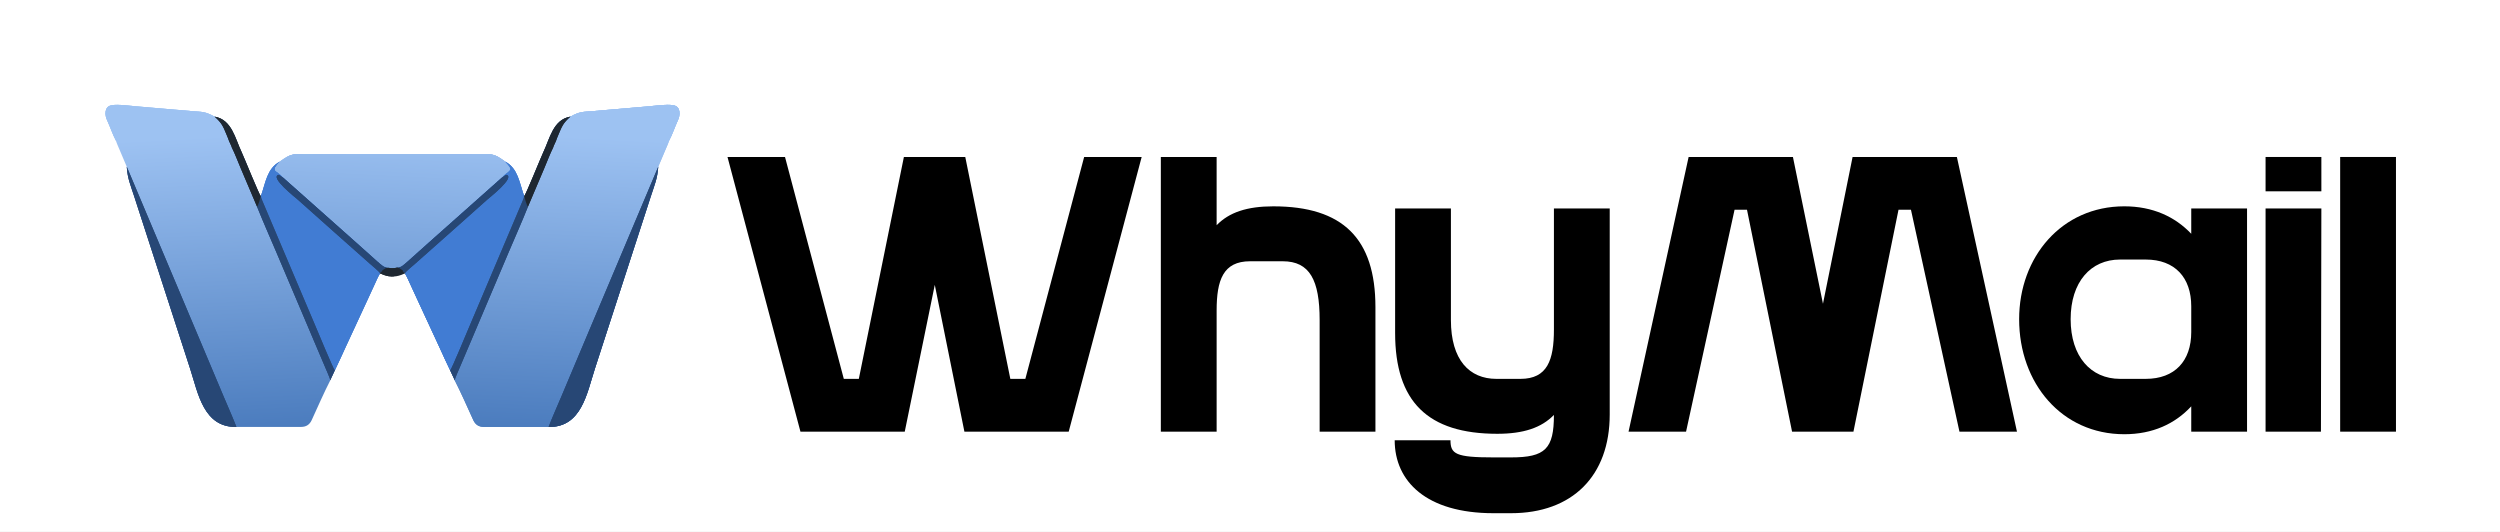
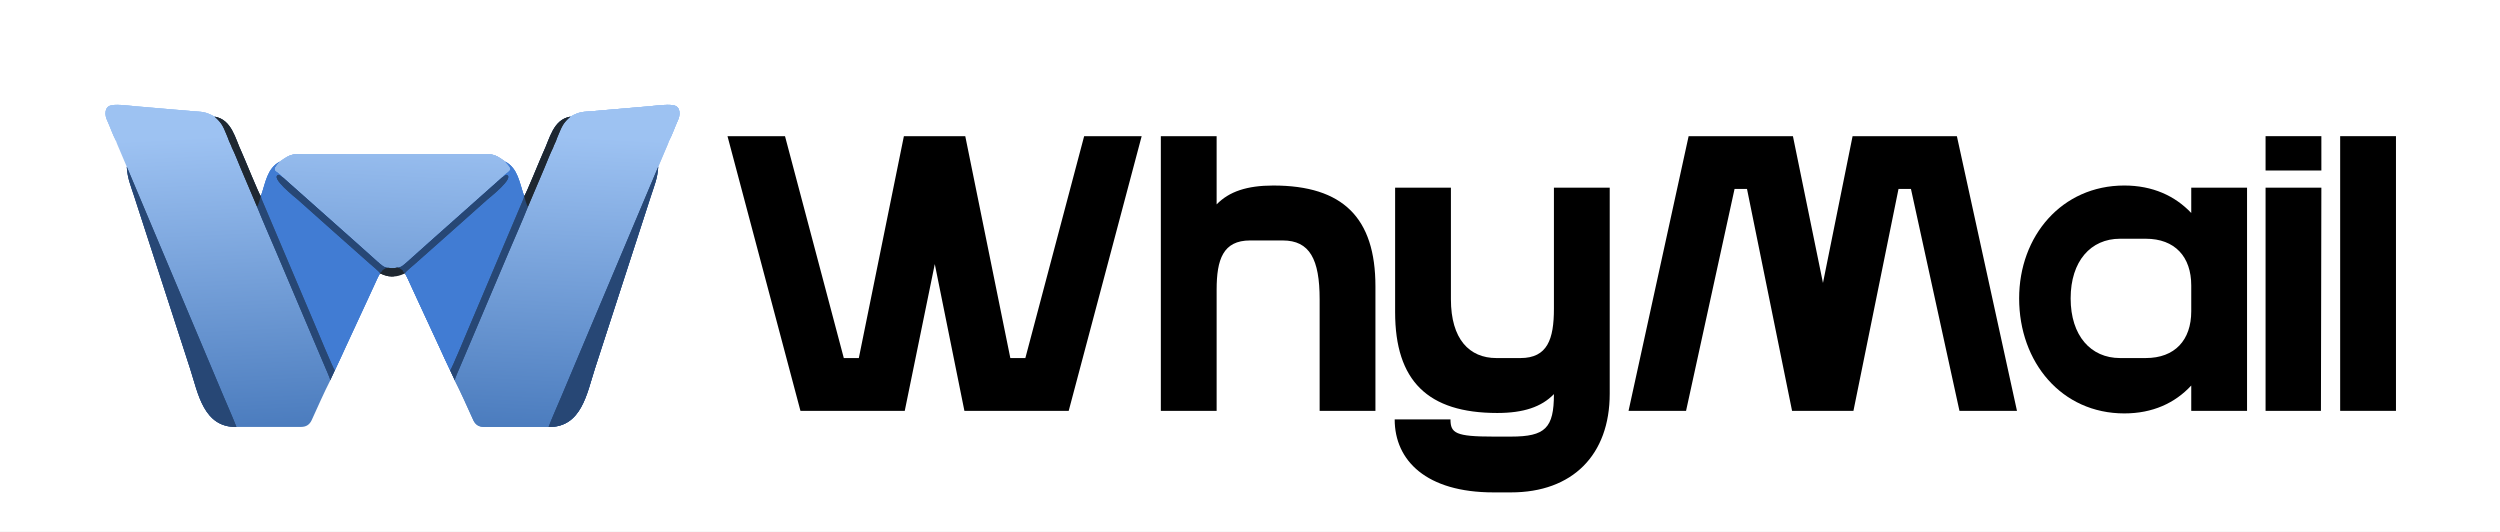
<svg xmlns="http://www.w3.org/2000/svg" version="1.1" viewBox="-215.602 592.36 14417.879 3065.37" preserveAspectRatio="xMidYMid meet">
  <defs>
    <linearGradient id="GradientLeft" gradientUnits="userSpaceOnUse" x1="1119.25" y1="3069.7" x2="1035.57" y2="1377.54">
      <stop offset="0" stop-opacity="1" stop-color="rgb(75,124,190)" />
      <stop offset="1" stop-opacity="1" stop-color="rgb(157,194,242)" />
    </linearGradient>
    <linearGradient id="GradientRight" gradientUnits="userSpaceOnUse" x1="2976.75" y1="3069.7" x2="3060.43" y2="1377.54">
      <stop offset="0" stop-opacity="1" stop-color="rgb(75,124,190)" />
      <stop offset="1" stop-opacity="1" stop-color="rgb(157,194,242)" />
    </linearGradient>
    <linearGradient spreadMethod="pad" y2="30%" x2="-10%" y1="120%" x1="30%" id="3d_gradient2-logo-62837c08-d80a-4258-9eda-4a3432ba0b72">
      <stop id="stop268126" stop-opacity="1" stop-color="#ffffff" offset="0%" />
      <stop id="stop268128" stop-opacity="1" stop-color="#000000" offset="100%" />
    </linearGradient>
    <linearGradient gradientTransform="rotate(-30)" spreadMethod="pad" y2="30%" x2="-10%" y1="120%" x1="30%" id="3d_gradient3-logo-62837c08-d80a-4258-9eda-4a3432ba0b72">
      <stop id="stop268131" stop-opacity="1" stop-color="#ffffff" offset="0%" />
      <stop id="stop268133" stop-opacity="1" stop-color="#cccccc" offset="50%" />
      <stop id="stop268135" stop-opacity="1" stop-color="#000000" offset="100%" />
    </linearGradient>
  </defs>
  <rect x="-215.602" y="592.36" width="14417.879" height="3065.37" fill="white" />
  <g id="icon-part">
    <path fill="url(#GradientLeft)" d="M 452.595 1402.55 C 433.746 1367.31 419.723 1324.24 402.947 1287.89 C 387.692 1257.86 384.398 1207.12 427.477 1199.51 C 467.974 1192.36 528.095 1201.88 570.116 1205.59 L 756.086 1221.57 L 887.936 1232.8 C 950.519 1238.14 965.206 1234.08 1021.69 1264.85 C 1122.06 1281.99 1140.81 1392.65 1177.29 1468.23 C 1190.33 1495.25 1280.52 1719.46 1287.8 1722.23 L 1289.46 1721.79 C 1316.34 1646.14 1324.11 1563.78 1397.96 1524.42 C 1464.15 1476.59 1467.56 1482.6 1548.03 1482.55 L 1669.8 1482.39 L 2085.37 1481.81 L 2451.78 1481.27 L 2545.98 1480.93 C 2625.68 1480.45 2634.99 1479.54 2699.86 1531.1 C 2710.44 1543.34 2733.55 1563.85 2719.04 1578.89 C 2717.95 1579.18 2703.28 1581.83 2703.96 1580.94 C 2697.36 1589.6 2667.57 1613.38 2663.49 1620.82 C 2532.06 1735.07 2401.18 1853.46 2271.08 1969.4 L 2158.34 2069.88 C 2138.29 2087.78 2098.14 2127.96 2075.16 2135.36 C 2056.5 2139.79 2046.25 2140.76 2026.88 2139.95 C 1993.87 2140.14 1997.9 2150.93 1976.17 2167.56 L 1975.94 2169.57 C 1965.82 2185.2 1953.74 2213.24 1945.6 2230.91 L 1900.25 2329.32 L 1778.36 2592.3 C 1757.96 2636.31 1736.53 2685.27 1715.13 2728.44 C 1707.98 2746.31 1695.11 2768.41 1689.5 2785.04 C 1654.183 2854.153 1616.387 2939.581 1581.953 3015.382 Q 1564.070 3054.470 1521.085 3054.478 L 1147.890 3054.550 C 957.932 3057.73 927.088 2861.13 880.78 2718.37 L 756.959 2336.79 L 605.064 1868.88 L 557.97 1723.79 C 536.9 1658.9 519.911 1621.94 515.339 1553.65 L 474.27 1456.84 C 468.675 1443.62 455.926 1415.43 452.595 1402.55 z" />
    <path fill="url(#GradientLeft)" d="M 1397.96 1524.42 C 1464.15 1476.59 1467.56 1482.6 1548.03 1482.55 L 1669.8 1482.39 L 2085.37 1481.81 L 2451.78 1481.27 L 2545.98 1480.93 C 2625.68 1480.45 2634.99 1479.54 2699.86 1531.1 C 2710.44 1543.34 2733.55 1563.85 2719.04 1578.89 C 2717.95 1579.18 2703.28 1581.83 2703.96 1580.94 C 2697.36 1589.6 2667.57 1613.38 2663.49 1620.82 C 2532.06 1735.07 2401.18 1853.46 2271.08 1969.4 L 2158.34 2069.88 C 2138.29 2087.78 2098.14 2127.96 2075.16 2135.36 C 2056.5 2139.79 2046.25 2140.76 2026.88 2139.95 C 2018.39 2136.02 2001.6 2134.02 1992.18 2126.94 C 1969.65 2110.01 1947.89 2089.38 1926.82 2070.5 L 1814.78 1970.42 L 1417.84 1617.56 C 1375.41 1569.07 1341.99 1583.09 1397.96 1524.42 z" />
    <path fill="url(#GradientLeft)" d="M 1397.96 1524.42 C 1464.15 1476.59 1467.56 1482.6 1548.03 1482.55 L 1669.8 1482.39 L 2085.37 1481.81 L 2451.78 1481.27 L 2545.98 1480.93 C 2625.68 1480.45 2634.99 1479.54 2699.86 1531.1 C 2710.44 1543.34 2733.55 1563.85 2719.04 1578.89 C 2717.95 1579.18 2703.28 1581.83 2703.96 1580.94 C 2697.36 1589.6 2667.57 1613.38 2663.49 1620.82 C 2532.06 1735.07 2401.18 1853.46 2271.08 1969.4 L 2158.34 2069.88 C 2138.29 2087.78 2098.14 2127.96 2075.16 2135.36 C 2056.5 2139.79 2046.25 2140.76 2026.88 2139.95 C 2018.39 2136.02 2001.6 2134.02 1992.18 2126.94 C 1969.65 2110.01 1947.89 2089.38 1926.82 2070.5 L 1814.78 1970.42 L 1417.84 1617.56 C 1375.41 1569.07 1341.99 1583.09 1397.96 1524.42 z" />
    <path fill="rgb(65,124,211)" d="M 1289.46 1721.79 C 1316.34 1646.14 1324.11 1563.78 1397.96 1524.42 C 1341.99 1583.09 1375.41 1569.07 1417.84 1617.56 L 1814.78 1970.42 L 1926.82 2070.5 C 1947.89 2089.38 1969.65 2110.01 1992.18 2126.94 C 2001.6 2134.02 2018.39 2136.02 2026.88 2139.95 C 1993.87 2140.14 1997.9 2150.93 1976.17 2167.56 L 1975.94 2169.57 C 1965.82 2185.2 1953.74 2213.24 1945.6 2230.91 L 1900.25 2329.32 L 1778.36 2592.3 C 1757.96 2636.31 1736.53 2685.27 1715.13 2728.44 C 1707.6 2722.85 1617.16 2504.73 1607.02 2480.83 L 1398.98 1990.28 C 1363.9 1907.57 1328.63 1824.78 1293.78 1741.98 C 1290.34 1733.81 1289.23 1730.69 1289.46 1721.79 z" />
    <path fill="rgb(65,124,211)" d="M 1289.46 1721.79 C 1316.34 1646.14 1324.11 1563.78 1397.96 1524.42 C 1341.99 1583.09 1375.41 1569.07 1417.84 1617.56 L 1814.78 1970.42 L 1926.82 2070.5 C 1947.89 2089.38 1969.65 2110.01 1992.18 2126.94 C 2001.6 2134.02 2018.39 2136.02 2026.88 2139.95 C 1993.87 2140.14 1997.9 2150.93 1976.17 2167.56 L 1975.94 2169.57 C 1965.82 2185.2 1953.74 2213.24 1945.6 2230.91 L 1900.25 2329.32 L 1778.36 2592.3 C 1757.96 2636.31 1736.53 2685.27 1715.13 2728.44 C 1707.6 2722.85 1617.16 2504.73 1607.02 2480.83 L 1398.98 1990.28 C 1363.9 1907.57 1328.63 1824.78 1293.78 1741.98 C 1290.34 1733.81 1289.23 1730.69 1289.46 1721.79 z" />
    <path fill="rgb(39,71,117)" d="M 1976.17 2167.56 C 1972.79 2159.45 1928.79 2123.33 1918.4 2114.16 C 1779.07 1991.26 1640.47 1867.33 1501.75 1743.73 C 1488.41 1731.85 1338.99 1615.08 1390.59 1600.44 C 1397.64 1601.54 1409.45 1613.17 1417.84 1617.56 L 1814.78 1970.42 L 1926.82 2070.5 C 1947.89 2089.38 1969.65 2110.01 1992.18 2126.94 C 2001.6 2134.02 2018.39 2136.02 2026.88 2139.95 C 1993.87 2140.14 1997.9 2150.93 1976.17 2167.56 z" />
    <path fill="rgb(39,71,117)" d="M 1976.17 2167.56 C 1972.79 2159.45 1928.79 2123.33 1918.4 2114.16 C 1779.07 1991.26 1640.47 1867.33 1501.75 1743.73 C 1488.41 1731.85 1338.99 1615.08 1390.59 1600.44 C 1397.64 1601.54 1409.45 1613.17 1417.84 1617.56 L 1814.78 1970.42 L 1926.82 2070.5 C 1947.89 2089.38 1969.65 2110.01 1992.18 2126.94 C 2001.6 2134.02 2018.39 2136.02 2026.88 2139.95 C 1993.87 2140.14 1997.9 2150.93 1976.17 2167.56 z" />
    <path fill="url(#GradientLeft)" d="M 452.595 1402.55 C 433.746 1367.31 419.723 1324.24 402.947 1287.89 C 387.692 1257.86 384.398 1207.12 427.477 1199.51 C 467.974 1192.36 528.095 1201.88 570.116 1205.59 L 756.086 1221.57 L 887.936 1232.8 C 950.519 1238.14 965.206 1234.08 1021.69 1264.85 C 1064.08 1302.03 1070.45 1319.6 1092.25 1371.91 C 1094.75 1377.92 1104.45 1401.05 1105.27 1405.56 C 1103.75 1418.15 1110.82 1425.22 1108.09 1431.85 C 1089.81 1431.63 1079.38 1429.84 1061.4 1427.77 L 1057.78 1429.56 L 1058.71 1428.03 C 1057.7 1432.69 1058.32 1430.8 1062 1437.09 L 1060.94 1440.13 C 1052.86 1443.13 1026.59 1441.15 1017.03 1440.51 L 1017.16 1436.48 C 1020.75 1433.75 1023.13 1431.68 1026.49 1428.65 L 1025.42 1424.8 C 1017.07 1420.46 1022.2 1425.04 1018.18 1425.36 C 1006.9 1426.25 988.444 1422.39 978.218 1426.73 L 975.827 1424.39 C 972.582 1426.32 973.904 1424.87 972.62 1429.33 C 978.024 1432.57 997.338 1433.96 1005.89 1435.74 L 1007.61 1438.51 C 1003.06 1441.54 987.229 1439.06 980.957 1438.48 C 963.623 1436.85 974.634 1432.43 968.173 1423.95 L 965.314 1431.26 L 963.57 1426.44 C 947.788 1415.21 888.005 1422.29 865.761 1419.31 L 863.876 1414.54 C 858.657 1413.39 800.159 1413.21 796.861 1414.88 C 797.734 1419.23 797.756 1419.56 797.672 1424 C 789.229 1430.49 734.134 1425.12 721.682 1423.25 C 713.759 1422.05 707.027 1423.45 698.704 1421.51 L 696.852 1418.49 C 704.368 1416.04 739.882 1418.53 754.101 1416.73 L 755.702 1413.4 C 747.105 1403.47 726.112 1411.36 716.176 1410.2 C 694.693 1407.7 681.514 1402.04 659.279 1406.68 L 658.072 1408.81 C 668.393 1416.85 676.73 1409.11 686.562 1416.09 L 686.571 1420.37 C 673.022 1424.05 655.594 1418.66 642.061 1418.39 C 603.259 1417.74 565.901 1414.76 527.14 1411.34 C 505.981 1409.47 479.122 1414.61 458.75 1405.11 C 455.583 1403.64 457.618 1403.58 452.595 1402.55 z" />
    <path fill="url(#GradientLeft)" d="M 452.595 1402.55 C 433.746 1367.31 419.723 1324.24 402.947 1287.89 C 387.692 1257.86 384.398 1207.12 427.477 1199.51 C 467.974 1192.36 528.095 1201.88 570.116 1205.59 L 756.086 1221.57 L 887.936 1232.8 C 950.519 1238.14 965.206 1234.08 1021.69 1264.85 C 1064.08 1302.03 1070.45 1319.6 1092.25 1371.91 C 1094.75 1377.92 1104.45 1401.05 1105.27 1405.56 C 1103.75 1418.15 1110.82 1425.22 1108.09 1431.85 C 1089.81 1431.63 1079.38 1429.84 1061.4 1427.77 L 1057.78 1429.56 L 1058.71 1428.03 C 1057.7 1432.69 1058.32 1430.8 1062 1437.09 L 1060.94 1440.13 C 1052.86 1443.13 1026.59 1441.15 1017.03 1440.51 L 1017.16 1436.48 C 1020.75 1433.75 1023.13 1431.68 1026.49 1428.65 L 1025.42 1424.8 C 1017.07 1420.46 1022.2 1425.04 1018.18 1425.36 C 1006.9 1426.25 988.444 1422.39 978.218 1426.73 L 975.827 1424.39 C 972.582 1426.32 973.904 1424.87 972.62 1429.33 C 978.024 1432.57 997.338 1433.96 1005.89 1435.74 L 1007.61 1438.51 C 1003.06 1441.54 987.229 1439.06 980.957 1438.48 C 963.623 1436.85 974.634 1432.43 968.173 1423.95 L 965.314 1431.26 L 963.57 1426.44 C 947.788 1415.21 888.005 1422.29 865.761 1419.31 L 863.876 1414.54 C 858.657 1413.39 800.159 1413.21 796.861 1414.88 C 797.734 1419.23 797.756 1419.56 797.672 1424 C 789.229 1430.49 734.134 1425.12 721.682 1423.25 C 713.759 1422.05 707.027 1423.45 698.704 1421.51 L 696.852 1418.49 C 704.368 1416.04 739.882 1418.53 754.101 1416.73 L 755.702 1413.4 C 747.105 1403.47 726.112 1411.36 716.176 1410.2 C 694.693 1407.7 681.514 1402.04 659.279 1406.68 L 658.072 1408.81 C 668.393 1416.85 676.73 1409.11 686.562 1416.09 L 686.571 1420.37 C 673.022 1424.05 655.594 1418.66 642.061 1418.39 C 603.259 1417.74 565.901 1414.76 527.14 1411.34 C 505.981 1409.47 479.122 1414.61 458.75 1405.11 C 455.583 1403.64 457.618 1403.58 452.595 1402.55 z" />
    <path fill="rgb(39,71,117)" d="M 515.339 1553.65 L 926.824 2529.38 L 1073.26 2876.93 C 1097.21 2933.78 1125.81 2997.45 1147.89 3054.55 C 957.932 3057.73 927.088 2861.13 880.78 2718.37 L 756.959 2336.79 L 605.064 1868.88 L 557.97 1723.79 C 536.9 1658.9 519.911 1621.94 515.339 1553.65 z" />
    <path fill="rgb(39,71,117)" d="M 515.339 1553.65 L 926.824 2529.38 L 1073.26 2876.93 C 1097.21 2933.78 1125.81 2997.45 1147.89 3054.55 C 957.932 3057.73 927.088 2861.13 880.78 2718.37 L 756.959 2336.79 L 605.064 1868.88 L 557.97 1723.79 C 536.9 1658.9 519.911 1621.94 515.339 1553.65 z" />
    <path fill="rgb(39,71,117)" d="M 1287.8 1722.23 L 1289.46 1721.79 C 1289.23 1730.69 1290.34 1733.81 1293.78 1741.98 C 1328.63 1824.78 1363.9 1907.57 1398.98 1990.28 L 1607.02 2480.83 C 1617.16 2504.73 1707.6 2722.85 1715.13 2728.44 C 1707.98 2746.31 1695.11 2768.41 1689.5 2785.04 C 1687.67 2773.75 1664.74 2722.24 1659.25 2709.38 L 1593.02 2553.68 L 1377.9 2046.66 C 1341.45 1960.77 1301.16 1870.6 1266.86 1784.44 C 1273.82 1775.84 1285.9 1733.96 1287.8 1722.23 z" />
    <path fill="rgb(39,71,117)" d="M 1287.8 1722.23 L 1289.46 1721.79 C 1289.23 1730.69 1290.34 1733.81 1293.78 1741.98 C 1328.63 1824.78 1363.9 1907.57 1398.98 1990.28 L 1607.02 2480.83 C 1617.16 2504.73 1707.6 2722.85 1715.13 2728.44 C 1707.98 2746.31 1695.11 2768.41 1689.5 2785.04 C 1687.67 2773.75 1664.74 2722.24 1659.25 2709.38 L 1593.02 2553.68 L 1377.9 2046.66 C 1341.45 1960.77 1301.16 1870.6 1266.86 1784.44 C 1273.82 1775.84 1285.9 1733.96 1287.8 1722.23 z" />
    <path fill="rgb(30,39,49)" d="M 1021.69 1264.85 C 1122.06 1281.99 1140.81 1392.65 1177.29 1468.23 C 1190.33 1495.25 1280.52 1719.46 1287.8 1722.23 C 1285.9 1733.96 1273.82 1775.84 1266.86 1784.44 L 1172.65 1562.65 C 1157.6 1527.08 1137.86 1475.3 1121.17 1442.61 L 1118.47 1434.34 C 1114.31 1424.64 1109.9 1415.04 1105.27 1405.56 C 1104.45 1401.05 1094.75 1377.92 1092.25 1371.91 C 1070.45 1319.6 1064.08 1302.03 1021.69 1264.85 z" />
    <path fill="rgb(30,39,49)" d="M 1021.69 1264.85 C 1122.06 1281.99 1140.81 1392.65 1177.29 1468.23 C 1190.33 1495.25 1280.52 1719.46 1287.8 1722.23 C 1285.9 1733.96 1273.82 1775.84 1266.86 1784.44 L 1172.65 1562.65 C 1157.6 1527.08 1137.86 1475.3 1121.17 1442.61 L 1118.47 1434.34 C 1114.31 1424.64 1109.9 1415.04 1105.27 1405.56 C 1104.45 1401.05 1094.75 1377.92 1092.25 1371.91 C 1070.45 1319.6 1064.08 1302.03 1021.69 1264.85 z" />
    <path fill="url(#GradientRight)" d="M 3643.405 1402.55 C 3662.254 1367.31 3676.277 1324.24 3693.053 1287.89 C 3708.308 1257.86 3711.602 1207.12 3668.523 1199.51 C 3628.026 1192.36 3567.905 1201.88 3525.884 1205.59 L 3339.914 1221.57 L 3208.064 1232.8 C 3145.481 1238.14 3130.794 1234.08 3074.31 1264.85 C 2973.94 1281.99 2955.19 1392.65 2918.71 1468.23 C 2905.67 1495.25 2815.48 1719.46 2808.2 1722.23 L 2806.54 1721.79 C 2779.66 1646.14 2771.89 1563.78 2698.04 1524.42 C 2631.85 1476.59 2628.44 1482.6 2547.97 1482.55 L 2426.2 1482.39 L 2010.63 1481.81 L 1644.22 1481.27 L 1550.02 1480.93 C 1470.32 1480.45 1461.01 1479.54 1396.14 1531.1 C 1385.56 1543.34 1362.45 1563.85 1376.96 1578.89 C 1378.05 1579.18 1392.72 1581.83 1392.04 1580.94 C 1398.64 1589.6 1428.43 1613.38 1432.51 1620.82 C 1563.94 1735.07 1694.82 1853.46 1824.92 1969.4 L 1937.66 2069.88 C 1957.71 2087.78 1997.86 2127.96 2020.84 2135.36 C 2039.5 2139.79 2049.75 2140.76 2069.12 2139.95 C 2102.13 2140.14 2098.1 2150.93 2119.83 2167.56 L 2120.06 2169.57 C 2130.18 2185.2 2142.26 2213.24 2150.4 2230.91 L 2195.75 2329.32 L 2317.64 2592.3 C 2338.04 2636.31 2359.47 2685.27 2380.87 2728.44 C 2388.02 2746.31 2400.89 2768.41 2406.5 2785.04 C 2441.818 2854.153 2479.613 2939.581 2514.047 3015.382 Q 2531.930 3054.470 2574.915 3054.478 L 2948.110 3054.550 C 3138.068 3057.73 3168.912 2861.13 3215.22 2718.37 L 3339.041 2336.79 L 3490.936 1868.88 L 3538.03 1723.79 C 3559.1 1658.9 3576.089 1621.94 3580.661 1553.65 L 3621.73 1456.84 C 3627.325 1443.62 3640.074 1415.43 3643.405 1402.55 z" />
    <path fill="url(#GradientRight)" d="M 3643.405 1402.55 C 3662.254 1367.31 3676.277 1324.24 3693.053 1287.89 C 3708.308 1257.86 3711.602 1207.12 3668.523 1199.51 C 3628.026 1192.36 3567.905 1201.88 3525.884 1205.59 L 3339.914 1221.57 L 3208.064 1232.8 C 3145.481 1238.14 3130.794 1234.08 3074.31 1264.85 C 2973.94 1281.99 2955.19 1392.65 2918.71 1468.23 C 2905.67 1495.25 2815.48 1719.46 2808.2 1722.23 L 2806.54 1721.79 C 2779.66 1646.14 2771.89 1563.78 2698.04 1524.42 C 2631.85 1476.59 2628.44 1482.6 2547.97 1482.55 L 2426.2 1482.39 L 2010.63 1481.81 L 1644.22 1481.27 L 1550.02 1480.93 C 1470.32 1480.45 1461.01 1479.54 1396.14 1531.1 C 1385.56 1543.34 1362.45 1563.85 1376.96 1578.89 C 1378.05 1579.18 1392.72 1581.83 1392.04 1580.94 C 1398.64 1589.6 1428.43 1613.38 1432.51 1620.82 C 1563.94 1735.07 1694.82 1853.46 1824.92 1969.4 L 1937.66 2069.88 C 1957.71 2087.78 1997.86 2127.96 2020.84 2135.36 C 2039.5 2139.79 2049.75 2140.76 2069.12 2139.95 C 2102.13 2140.14 2098.1 2150.93 2119.83 2167.56 L 2120.06 2169.57 C 2130.18 2185.2 2142.26 2213.24 2150.4 2230.91 L 2195.75 2329.32 L 2317.64 2592.3 C 2338.04 2636.31 2359.47 2685.27 2380.87 2728.44 C 2388.02 2746.31 2400.89 2768.41 2406.5 2785.04 C 2441.818 2854.153 2479.613 2939.581 2514.047 3015.382 Q 2531.930 3054.470 2574.915 3054.478 L 2948.110 3054.550 C 3138.068 3057.73 3168.912 2861.13 3215.22 2718.37 L 3339.041 2336.79 L 3490.936 1868.88 L 3538.03 1723.79 C 3559.1 1658.9 3576.089 1621.94 3580.661 1553.65 L 3621.73 1456.84 C 3627.325 1443.62 3640.074 1415.43 3643.405 1402.55 z" />
    <path fill="url(#GradientRight)" d="M 2698.04 1524.42 C 2631.85 1476.59 2628.44 1482.6 2547.97 1482.55 L 2426.2 1482.39 L 2010.63 1481.81 L 1644.22 1481.27 L 1550.02 1480.93 C 1470.32 1480.45 1461.01 1479.54 1396.14 1531.1 C 1385.56 1543.34 1362.45 1563.85 1376.96 1578.89 C 1378.05 1579.18 1392.72 1581.83 1392.04 1580.94 C 1398.64 1589.6 1428.43 1613.38 1432.51 1620.82 C 1563.94 1735.07 1694.82 1853.46 1824.92 1969.4 L 1937.66 2069.88 C 1957.71 2087.78 1997.86 2127.96 2020.84 2135.36 C 2039.5 2139.79 2049.75 2140.76 2069.12 2139.95 C 2077.61 2136.02 2094.4 2134.02 2103.82 2126.94 C 2126.35 2110.01 2148.11 2089.38 2169.18 2070.5 L 2281.22 1970.42 L 2678.16 1617.56 C 2720.59 1569.07 2754.01 1583.09 2698.04 1524.42 z" />
    <path fill="url(#GradientRight)" d="M 2698.04 1524.42 C 2631.85 1476.59 2628.44 1482.6 2547.97 1482.55 L 2426.2 1482.39 L 2010.63 1481.81 L 1644.22 1481.27 L 1550.02 1480.93 C 1470.32 1480.45 1461.01 1479.54 1396.14 1531.1 C 1385.56 1543.34 1362.45 1563.85 1376.96 1578.89 C 1378.05 1579.18 1392.72 1581.83 1392.04 1580.94 C 1398.64 1589.6 1428.43 1613.38 1432.51 1620.82 C 1563.94 1735.07 1694.82 1853.46 1824.92 1969.4 L 1937.66 2069.88 C 1957.71 2087.78 1997.86 2127.96 2020.84 2135.36 C 2039.5 2139.79 2049.75 2140.76 2069.12 2139.95 C 2077.61 2136.02 2094.4 2134.02 2103.82 2126.94 C 2126.35 2110.01 2148.11 2089.38 2169.18 2070.5 L 2281.22 1970.42 L 2678.16 1617.56 C 2720.59 1569.07 2754.01 1583.09 2698.04 1524.42 z" />
    <path fill="rgb(65,124,211)" d="M 2806.54 1721.79 C 2779.66 1646.14 2771.89 1563.78 2698.04 1524.42 C 2754.01 1583.09 2720.59 1569.07 2678.16 1617.56 L 2281.22 1970.42 L 2169.18 2070.5 C 2148.11 2089.38 2126.35 2110.01 2103.82 2126.94 C 2094.4 2134.02 2077.61 2136.02 2069.12 2139.95 C 2102.13 2140.14 2098.1 2150.93 2119.83 2167.56 L 2120.06 2169.57 C 2130.18 2185.2 2142.26 2213.24 2150.4 2230.91 L 2195.75 2329.32 L 2317.64 2592.3 C 2338.04 2636.31 2359.47 2685.27 2380.87 2728.44 C 2388.4 2722.85 2478.84 2504.73 2488.98 2480.83 L 2697.02 1990.28 C 2732.1 1907.57 2767.37 1824.78 2802.22 1741.98 C 2805.66 1733.81 2806.77 1730.69 2806.54 1721.79 z" />
    <path fill="rgb(65,124,211)" d="M 2806.54 1721.79 C 2779.66 1646.14 2771.89 1563.78 2698.04 1524.42 C 2754.01 1583.09 2720.59 1569.07 2678.16 1617.56 L 2281.22 1970.42 L 2169.18 2070.5 C 2148.11 2089.38 2126.35 2110.01 2103.82 2126.94 C 2094.4 2134.02 2077.61 2136.02 2069.12 2139.95 C 2102.13 2140.14 2098.1 2150.93 2119.83 2167.56 L 2120.06 2169.57 C 2130.18 2185.2 2142.26 2213.24 2150.4 2230.91 L 2195.75 2329.32 L 2317.64 2592.3 C 2338.04 2636.31 2359.47 2685.27 2380.87 2728.44 C 2388.4 2722.85 2478.84 2504.73 2488.98 2480.83 L 2697.02 1990.28 C 2732.1 1907.57 2767.37 1824.78 2802.22 1741.98 C 2805.66 1733.81 2806.77 1730.69 2806.54 1721.79 z" />
    <path fill="rgb(39,71,117)" d="M 2119.83 2167.56 C 2123.21 2159.45 2167.21 2123.33 2177.6 2114.16 C 2316.93 1991.26 2455.53 1867.33 2594.25 1743.73 C 2607.59 1731.85 2757.01 1615.08 2705.41 1600.44 C 2698.36 1601.54 2686.55 1613.17 2678.16 1617.56 L 2281.22 1970.42 L 2169.18 2070.5 C 2148.11 2089.38 2126.35 2110.01 2103.82 2126.94 C 2094.4 2134.02 2077.61 2136.02 2069.12 2139.95 C 2102.13 2140.14 2098.1 2150.93 2119.83 2167.56 z" />
    <path fill="rgb(39,71,117)" d="M 2119.83 2167.56 C 2123.21 2159.45 2167.21 2123.33 2177.6 2114.16 C 2316.93 1991.26 2455.53 1867.33 2594.25 1743.73 C 2607.59 1731.85 2757.01 1615.08 2705.41 1600.44 C 2698.36 1601.54 2686.55 1613.17 2678.16 1617.56 L 2281.22 1970.42 L 2169.18 2070.5 C 2148.11 2089.38 2126.35 2110.01 2103.82 2126.94 C 2094.4 2134.02 2077.61 2136.02 2069.12 2139.95 C 2102.13 2140.14 2098.1 2150.93 2119.83 2167.56 z" />
    <path fill="url(#GradientRight)" d="M 3643.405 1402.55 C 3662.254 1367.31 3676.277 1324.24 3693.053 1287.89 C 3708.308 1257.86 3711.602 1207.12 3668.523 1199.51 C 3628.026 1192.36 3567.905 1201.88 3525.884 1205.59 L 3339.914 1221.57 L 3208.064 1232.8 C 3145.481 1238.14 3130.794 1234.08 3074.31 1264.85 C 3031.92 1302.03 3025.55 1319.6 3003.75 1371.91 C 3001.25 1377.92 2991.55 1401.05 2990.73 1405.56 C 2992.25 1418.15 2985.18 1425.22 2987.91 1431.85 C 3006.19 1431.63 3016.62 1429.84 3034.6 1427.77 L 3038.22 1429.56 L 3037.29 1428.03 C 3038.3 1432.69 3037.68 1430.8 3034.0 1437.09 L 3035.06 1440.13 C 3043.14 1443.13 3069.41 1441.15 3078.97 1440.51 L 3078.84 1436.48 C 3075.25 1433.75 3072.87 1431.68 3069.51 1428.65 L 3070.58 1424.8 C 3078.93 1420.46 3073.8 1425.04 3077.82 1425.36 C 3089.1 1426.25 3107.556 1422.39 3117.782 1426.73 L 3120.173 1424.39 C 3123.418 1426.32 3122.096 1424.87 3123.38 1429.33 C 3117.976 1432.57 3098.662 1433.96 3090.11 1435.74 L 3088.39 1438.51 C 3092.94 1441.54 3108.771 1439.06 3115.043 1438.48 C 3132.377 1436.85 3121.366 1432.43 3127.827 1423.95 L 3130.686 1431.26 L 3132.43 1426.44 C 3148.212 1415.21 3207.995 1422.29 3230.239 1419.31 L 3232.124 1414.54 C 3237.343 1413.39 3295.841 1413.21 3299.139 1414.88 C 3298.266 1419.23 3298.244 1419.56 3298.328 1424.0 C 3306.771 1430.49 3361.866 1425.12 3374.318 1423.25 C 3382.241 1422.05 3388.973 1423.45 3397.296 1421.51 L 3399.148 1418.49 C 3391.632 1416.04 3356.118 1418.53 3341.899 1416.73 L 3340.298 1413.4 C 3348.895 1403.47 3369.888 1411.36 3379.824 1410.2 C 3401.307 1407.7 3414.486 1402.04 3436.721 1406.68 L 3437.928 1408.81 C 3427.607 1416.85 3419.27 1409.11 3409.438 1416.09 L 3409.429 1420.37 C 3422.978 1424.05 3440.406 1418.66 3453.939 1418.39 C 3492.741 1417.74 3530.099 1414.76 3568.86 1411.34 C 3590.019 1409.47 3616.878 1414.61 3637.25 1405.11 C 3640.417 1403.64 3638.382 1403.58 3643.405 1402.55 z" />
    <path fill="url(#GradientRight)" d="M 3643.405 1402.55 C 3662.254 1367.31 3676.277 1324.24 3693.053 1287.89 C 3708.308 1257.86 3711.602 1207.12 3668.523 1199.51 C 3628.026 1192.36 3567.905 1201.88 3525.884 1205.59 L 3339.914 1221.57 L 3208.064 1232.8 C 3145.481 1238.14 3130.794 1234.08 3074.31 1264.85 C 3031.92 1302.03 3025.55 1319.6 3003.75 1371.91 C 3001.25 1377.92 2991.55 1401.05 2990.73 1405.56 C 2992.25 1418.15 2985.18 1425.22 2987.91 1431.85 C 3006.19 1431.63 3016.62 1429.84 3034.6 1427.77 L 3038.22 1429.56 L 3037.29 1428.03 C 3038.3 1432.69 3037.68 1430.8 3034.0 1437.09 L 3035.06 1440.13 C 3043.14 1443.13 3069.41 1441.15 3078.97 1440.51 L 3078.84 1436.48 C 3075.25 1433.75 3072.87 1431.68 3069.51 1428.65 L 3070.58 1424.8 C 3078.93 1420.46 3073.8 1425.04 3077.82 1425.36 C 3089.1 1426.25 3107.556 1422.39 3117.782 1426.73 L 3120.173 1424.39 C 3123.418 1426.32 3122.096 1424.87 3123.38 1429.33 C 3117.976 1432.57 3098.662 1433.96 3090.11 1435.74 L 3088.39 1438.51 C 3092.94 1441.54 3108.771 1439.06 3115.043 1438.48 C 3132.377 1436.85 3121.366 1432.43 3127.827 1423.95 L 3130.686 1431.26 L 3132.43 1426.44 C 3148.212 1415.21 3207.995 1422.29 3230.239 1419.31 L 3232.124 1414.54 C 3237.343 1413.39 3295.841 1413.21 3299.139 1414.88 C 3298.266 1419.23 3298.244 1419.56 3298.328 1424.0 C 3306.771 1430.49 3361.866 1425.12 3374.318 1423.25 C 3382.241 1422.05 3388.973 1423.45 3397.296 1421.51 L 3399.148 1418.49 C 3391.632 1416.04 3356.118 1418.53 3341.899 1416.73 L 3340.298 1413.4 C 3348.895 1403.47 3369.888 1411.36 3379.824 1410.2 C 3401.307 1407.7 3414.486 1402.04 3436.721 1406.68 L 3437.928 1408.81 C 3427.607 1416.85 3419.27 1409.11 3409.438 1416.09 L 3409.429 1420.37 C 3422.978 1424.05 3440.406 1418.66 3453.939 1418.39 C 3492.741 1417.74 3530.099 1414.76 3568.86 1411.34 C 3590.019 1409.47 3616.878 1414.61 3637.25 1405.11 C 3640.417 1403.64 3638.382 1403.58 3643.405 1402.55 z" />
    <path fill="rgb(39,71,117)" d="M 3580.661 1553.65 L 3169.176 2529.38 L 3022.74 2876.93 C 2998.79 2933.78 2970.19 2997.45 2948.11 3054.55 C 3138.068 3057.73 3168.912 2861.13 3215.22 2718.37 L 3339.041 2336.79 L 3490.936 1868.88 L 3538.03 1723.79 C 3559.1 1658.9 3576.089 1621.94 3580.661 1553.65 z" />
    <path fill="rgb(39,71,117)" d="M 3580.661 1553.65 L 3169.176 2529.38 L 3022.74 2876.93 C 2998.79 2933.78 2970.19 2997.45 2948.11 3054.55 C 3138.068 3057.73 3168.912 2861.13 3215.22 2718.37 L 3339.041 2336.79 L 3490.936 1868.88 L 3538.03 1723.79 C 3559.1 1658.9 3576.089 1621.94 3580.661 1553.65 z" />
    <path fill="rgb(39,71,117)" d="M 2808.2 1722.23 L 2806.54 1721.79 C 2806.77 1730.69 2805.66 1733.81 2802.22 1741.98 C 2767.37 1824.78 2732.1 1907.57 2697.02 1990.28 L 2488.98 2480.83 C 2478.84 2504.73 2388.4 2722.85 2380.87 2728.44 C 2388.02 2746.31 2400.89 2768.41 2406.5 2785.04 C 2408.33 2773.75 2431.26 2722.24 2436.75 2709.38 L 2502.98 2553.68 L 2718.1 2046.66 C 2754.55 1960.77 2794.84 1870.6 2829.14 1784.44 C 2822.18 1775.84 2810.1 1733.96 2808.2 1722.23 z" />
    <path fill="rgb(39,71,117)" d="M 2808.2 1722.23 L 2806.54 1721.79 C 2806.77 1730.69 2805.66 1733.81 2802.22 1741.98 C 2767.37 1824.78 2732.1 1907.57 2697.02 1990.28 L 2488.98 2480.83 C 2478.84 2504.73 2388.4 2722.85 2380.87 2728.44 C 2388.02 2746.31 2400.89 2768.41 2406.5 2785.04 C 2408.33 2773.75 2431.26 2722.24 2436.75 2709.38 L 2502.98 2553.68 L 2718.1 2046.66 C 2754.55 1960.77 2794.84 1870.6 2829.14 1784.44 C 2822.18 1775.84 2810.1 1733.96 2808.2 1722.23 z" />
    <path fill="rgb(30,39,49)" d="M 3074.31 1264.85 C 2973.94 1281.99 2955.19 1392.65 2918.71 1468.23 C 2905.67 1495.25 2815.48 1719.46 2808.2 1722.23 C 2810.1 1733.96 2822.18 1775.84 2829.14 1784.44 L 2923.35 1562.65 C 2938.4 1527.08 2958.14 1475.3 2974.83 1442.61 L 2977.53 1434.34 C 2981.69 1424.64 2986.1 1415.04 2990.73 1405.56 C 2991.55 1401.05 3001.25 1377.92 3003.75 1371.91 C 3025.55 1319.6 3031.92 1302.03 3074.31 1264.85 z" />
    <path fill="rgb(30,39,49)" d="M 3074.31 1264.85 C 2973.94 1281.99 2955.19 1392.65 2918.71 1468.23 C 2905.67 1495.25 2815.48 1719.46 2808.2 1722.23 C 2810.1 1733.96 2822.18 1775.84 2829.14 1784.44 L 2923.35 1562.65 C 2938.4 1527.08 2958.14 1475.3 2974.83 1442.61 L 2977.53 1434.34 C 2981.69 1424.64 2986.1 1415.04 2990.73 1405.56 C 2991.55 1401.05 3001.25 1377.92 3003.75 1371.91 C 3025.55 1319.6 3031.92 1302.03 3074.31 1264.85 z" />
    <path fill="rgb(30,39,49)" d="M 2026.88 2139.95 C 2046.25 2140.76 2056.5 2139.79 2075.16 2135.36 C 2090.33 2141.04 2095.9 2144.68 2108.84 2155.05 C 2071.94 2188.8 2042.26 2194.79 1994.3 2176.72 C 1988.84 2174.66 1981.46 2170.24 1975.94 2169.57 L 1976.17 2167.56 C 1997.9 2150.93 1993.87 2140.14 2026.88 2139.95 z" />
    <path fill="rgb(30,39,49)" d="M 2026.88 2139.95 C 2046.25 2140.76 2056.5 2139.79 2075.16 2135.36 C 2090.33 2141.04 2095.9 2144.68 2108.84 2155.05 C 2071.94 2188.8 2042.26 2194.79 1994.3 2176.72 C 1988.84 2174.66 1981.46 2170.24 1975.94 2169.57 L 1976.17 2167.56 C 1997.9 2150.93 1993.87 2140.14 2026.88 2139.95 z" />
    <path fill="rgb(30,39,49)" d="M 2069.12 2139.95 C 2049.75 2140.76 2039.5 2139.79 2020.84 2135.36 C 2005.67 2141.04 2000.1 2144.68 1987.16 2155.05 C 2024.06 2188.8 2053.74 2194.79 2101.7 2176.72 C 2107.16 2174.66 2114.54 2170.24 2120.06 2169.57 L 2119.83 2167.56 C 2098.1 2150.93 2102.13 2140.14 2069.12 2139.95 z" />
  </g>
-   <g id="text-part" transform="translate(-4008.898, -7075.23) scale(25.0)">
+   <g id="text-part" transform="translate(-4008.898, -7195.23) scale(25.0)">
    <g id="logo-group">
      <g id="logo-center" transform="translate(269.5533 0)">
        <g id="slogan" style="font-style:normal;font-weight:normal;font-size:32px;line-height:1;font-family:'Brandmark Sans 30 Color';font-variant-ligatures:none;text-align:center;text-anchor:middle" transform="translate(0 0)" />
        <g id="title" style="font-style:normal;font-weight:normal;font-size:72px;line-height:1;font-family:'Brandmark Sans 30 Color';font-variant-ligatures:normal;text-align:center;text-anchor:middle" transform="translate(0 0)">
          <g id="path268154" aria-label="W" transform="translate(0 310.195) translate(50 32.72) scale(1.375) translate(-372.0449 46.08)">
            <path class="c1" d="M74.91,76.236l9.865,37.227h2.52l7.561-37.227h10.297l7.561,37.227h2.52 l9.865-37.227h9.649l-12.241,46.084h-17.498l-4.969-24.626l-5.04,24.626H77.502L65.261,76.236H74.91z " transform="translate(306.7842 -122.3158)" stroke-width="0" stroke-linejoin="miter" stroke-miterlimit="2" fill="#000000" stroke="#000000" />
          </g>
          <g id="path268156" aria-label="h" transform="translate(0 310.195) translate(149.9668 32.72) scale(1.375) translate(-444.7481 46.08)">
            <path class="c1" d="M91.361,76.236v11.449c2.088-2.16,5.112-3.168,9.505-3.168 c11.665,0,17.138,5.4,17.138,16.921v20.882h-9.361v-18.722c0-6.697-1.656-9.865-6.193-9.865H96.978 c-4.536,0-5.616,3.168-5.616,8.281v20.306H82.001V76.236H91.361z" transform="translate(362.7476 -122.3158)" stroke-width="0" stroke-linejoin="miter" stroke-miterlimit="2" fill="#000000" stroke="#000000" />
          </g>
          <g id="path268158" aria-label="y" transform="translate(0 310.195) translate(203.9141 44.6) scale(1.375) translate(-483.9824 37.44)">
            <path class="c1" d="M82.036,105.758V84.877h9.361v18.722c0,6.697,3.097,9.865,7.633,9.865h4.032 c4.537,0,5.617-3.168,5.617-8.281V84.877h9.361v34.563c0,10.297-6.265,16.561-16.562,16.561h-2.952 c-11.233,0-16.562-5.328-16.562-12.241h9.361c0,2.304,0.864,2.88,7.201,2.88h2.952 c5.76,0,7.201-1.44,7.201-7.129c-2.088,2.16-5.112,3.168-9.505,3.168 C87.509,122.68,82.036,117.279,82.036,105.758z" transform="translate(402.0181 -122.3166)" stroke-width="0" stroke-linejoin="miter" stroke-miterlimit="2" fill="#000000" stroke="#000000" />
          </g>
          <g id="path268160" aria-label="M" transform="translate(0 310.195) translate(257.8613 32.72) scale(1.375) translate(-523.2168 46.08)">
            <path class="c1" d="M94.999,76.236l5.041,24.626l4.968-24.626h17.498l10.081,46.084h-9.649 l-8.137-37.227h-2.088l-7.561,37.227H94.855l-7.561-37.227h-2.088l-8.136,37.227h-9.649L77.501,76.236 H94.999z" transform="translate(455.7961 -122.3158)" stroke-width="0" stroke-linejoin="miter" stroke-miterlimit="2" fill="#000000" stroke="#000000" />
          </g>
          <g id="path268162" aria-label="a" transform="translate(0 310.195) translate(347.9668 44.105) scale(1.375) translate(-588.7481 37.8)">
            <path class="c1" d="M80.884,103.454c0-10.441,7.129-18.938,17.642-18.938 c4.752,0,8.497,1.728,11.233,4.608v-4.248h9.361v37.443h-9.361v-4.248 c-2.736,2.952-6.481,4.68-11.233,4.68C88.013,122.752,80.884,114.183,80.884,103.454z M97.806,113.463h4.32c4.896,0,7.633-3.024,7.633-7.849v-4.32c0-4.824-2.736-7.849-7.633-7.849 h-4.32c-4.896,0-8.281,3.744-8.281,10.009S92.909,113.463,97.806,113.463z" transform="translate(507.8638 -122.3166)" stroke-width="0" stroke-linejoin="miter" stroke-miterlimit="2" fill="#000000" stroke="#000000" />
          </g>
          <g id="path268164" aria-label="i" transform="translate(0 310.195) translate(404.8144 32.72) scale(1.375) translate(-630.0918 46.08)">
            <rect x="95.32" y="76.236" class="c3" width="9.361" height="5.761" transform="translate(534.7715 -122.3158)" stroke-width="0" stroke-linejoin="miter" stroke-miterlimit="2" fill="#000000" stroke="#000000" />
            <polygon class="c1" points="104.609,122.32 95.32,122.32 95.32,84.877 104.681,84.877 " transform="translate(534.7715 -122.3158)" stroke-width="0" stroke-linejoin="miter" stroke-miterlimit="2" fill="#000000" stroke="#000000" />
          </g>
          <g id="path268166" aria-label="l" transform="translate(0 310.195) translate(422.0234 32.72) scale(1.375) translate(-642.6074 46.08)">
            <path class="c1" d="M104.681,76.236v46.084h-9.361V76.236H104.681z" transform="translate(547.2871 -122.3158)" stroke-width="0" stroke-linejoin="miter" stroke-miterlimit="2" fill="#000000" stroke="#000000" />
          </g>
        </g>
      </g>
    </g>
  </g>
</svg>
